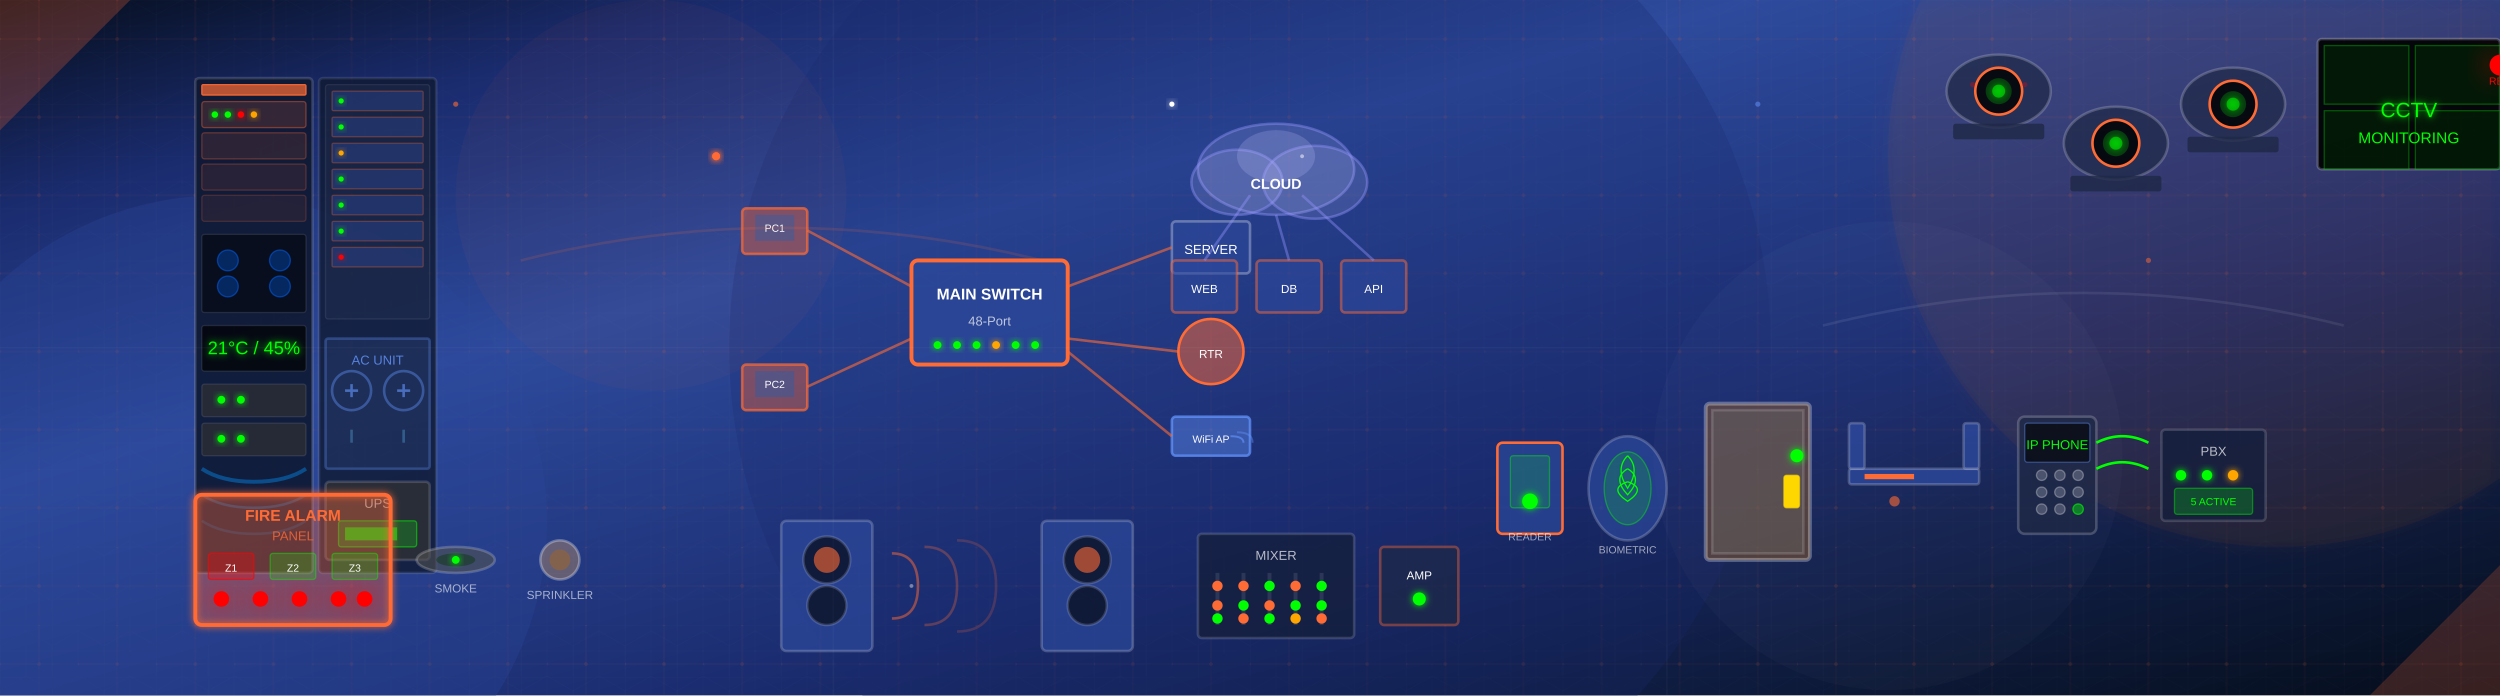
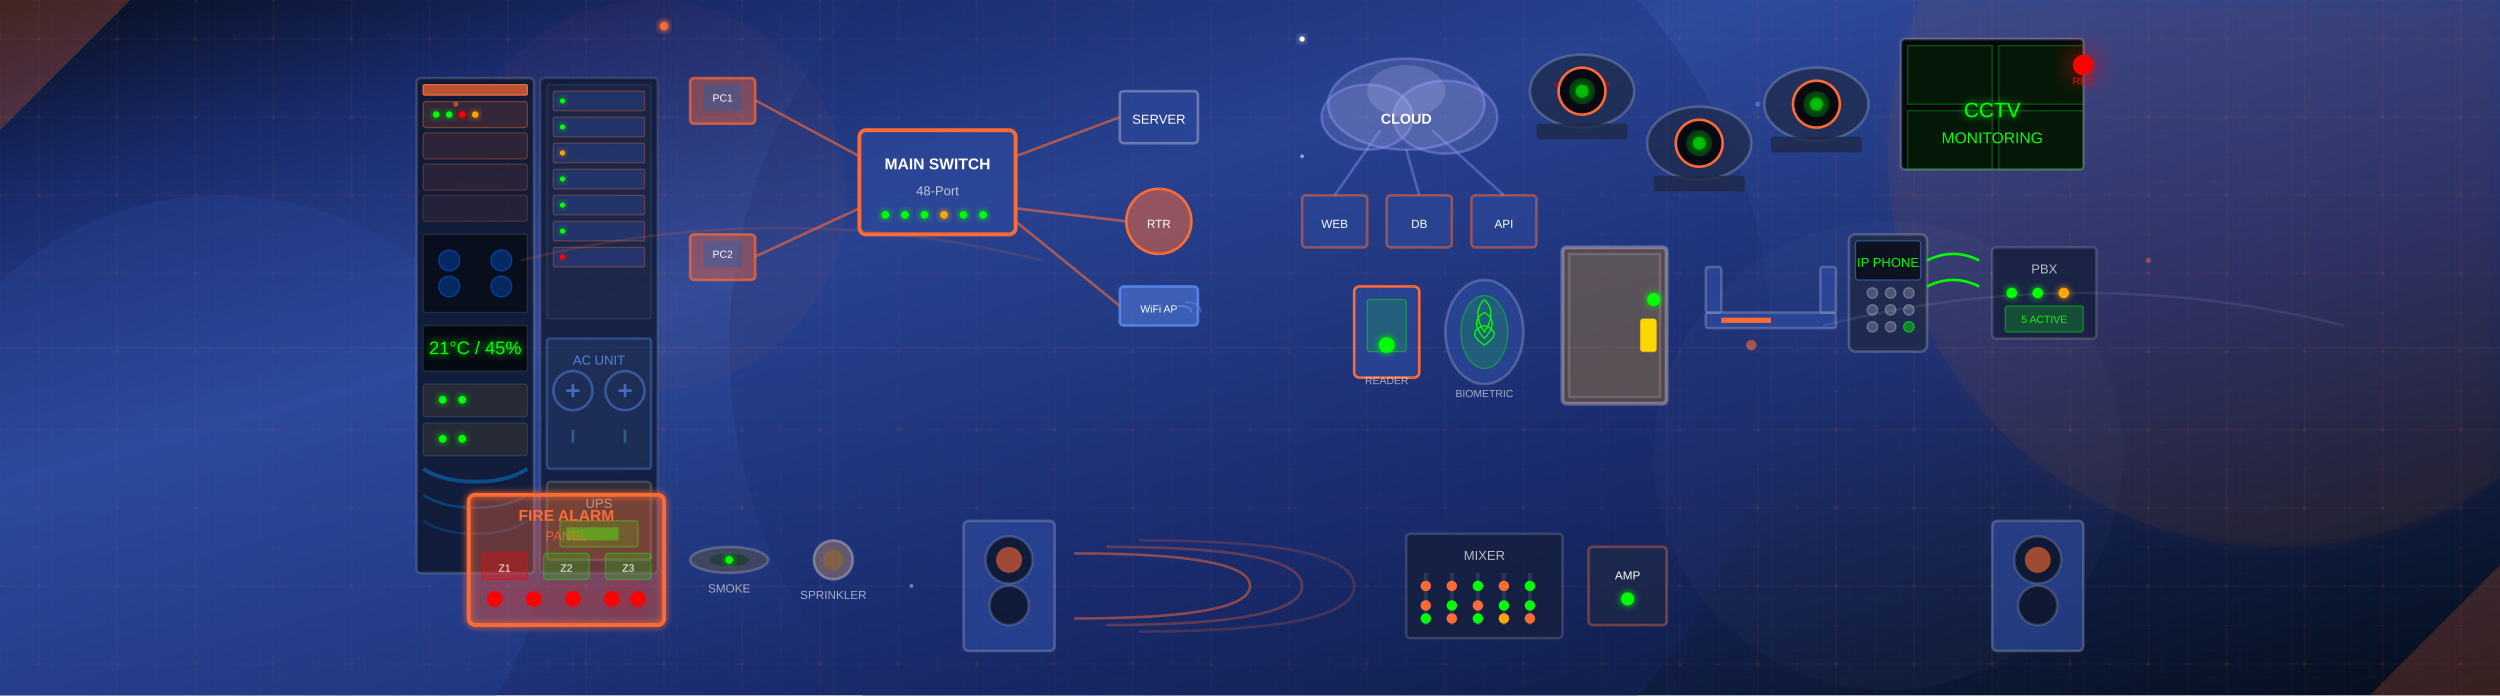
<svg xmlns="http://www.w3.org/2000/svg" viewBox="0 0 1920 534">
  <defs>
    <linearGradient id="mainGrad" x1="0%" y1="0%" x2="100%" y2="100%">
      <stop offset="0%" style="stop-color:#050D1A;stop-opacity:1" />
      <stop offset="15%" style="stop-color:#1A2B6D;stop-opacity:1" />
      <stop offset="35%" style="stop-color:#2D4A9C;stop-opacity:1" />
      <stop offset="65%" style="stop-color:#1A2B6D;stop-opacity:1" />
      <stop offset="85%" style="stop-color:#0D1A3A;stop-opacity:1" />
      <stop offset="100%" style="stop-color:#050D1A;stop-opacity:1" />
    </linearGradient>
    <linearGradient id="fireGrad" x1="0%" y1="0%" x2="100%" y2="100%">
      <stop offset="0%" style="stop-color:#FF6B35;stop-opacity:0.8" />
      <stop offset="50%" style="stop-color:#FF4444;stop-opacity:0.5" />
      <stop offset="100%" style="stop-color:#CC0000;stop-opacity:0.3" />
    </linearGradient>
    <linearGradient id="successGrad" x1="0%" y1="0%" x2="0%" y2="100%">
      <stop offset="0%" style="stop-color:#00FF00;stop-opacity:0.6" />
      <stop offset="100%" style="stop-color:#00CC00;stop-opacity:0.3" />
    </linearGradient>
    <pattern id="techGrid" width="40" height="40" patternUnits="userSpaceOnUse">
      <path d="M 40 0 L 0 0 0 40" fill="none" stroke="rgba(255,255,255,0.02)" stroke-width="0.5" />
      <circle cx="20" cy="20" r="0.5" fill="rgba(255,255,255,0.03)" />
      <line x1="0" y1="20" x2="40" y2="20" stroke="rgba(255,255,255,0.015)" stroke-width="0.3" />
      <line x1="20" y1="0" x2="20" y2="40" stroke="rgba(255,255,255,0.015)" stroke-width="0.3" />
    </pattern>
    <pattern id="circuitPattern" x="0" y="0" width="60" height="60" patternUnits="userSpaceOnUse">
      <path d="M 0 30 L 30 30 L 30 0" stroke="rgba(255,107,53,0.06)" stroke-width="1" fill="none" />
      <path d="M 60 30 L 30 30 L 30 60" stroke="rgba(255,107,53,0.04)" stroke-width="1" fill="none" />
      <circle cx="30" cy="30" r="1.5" fill="rgba(255,107,53,0.1)" />
      <circle cx="0" cy="30" r="1" fill="rgba(255,107,53,0.08)" />
      <circle cx="30" cy="0" r="1" fill="rgba(255,107,53,0.08)" />
    </pattern>
    <pattern id="hexPattern" x="0" y="0" width="40" height="34.6" patternUnits="userSpaceOnUse">
      <polygon points="20 0 40 11.5 40 34.6 20 46.1 0 34.6 0 11.5" fill="none" stroke="rgba(255,255,255,0.015)" stroke-width="0.5" />
    </pattern>
    <filter id="glow" x="-50%" y="-50%" width="200%" height="200%">
      <feGaussianBlur stdDeviation="3" result="coloredBlur" />
      <feMerge>
        <feMergeNode in="coloredBlur" />
        <feMergeNode in="SourceGraphic" />
      </feMerge>
    </filter>
    <filter id="strongGlow" x="-100%" y="-100%" width="300%" height="300%">
      <feGaussianBlur stdDeviation="8" result="coloredBlur" />
      <feMerge>
        <feMergeNode in="coloredBlur" />
        <feMergeNode in="SourceGraphic" />
      </feMerge>
    </filter>
    <filter id="fireGlow" x="-100%" y="-100%" width="300%" height="300%">
      <feGaussianBlur stdDeviation="10" result="coloredBlur" />
      <feMerge>
        <feMergeNode in="coloredBlur" />
        <feMergeNode in="SourceGraphic" />
      </feMerge>
    </filter>
  </defs>
  <rect width="1920" height="534" fill="url(#mainGrad)" />
  <rect width="1920" height="534" fill="url(#techGrid)" />
  <rect width="1920" height="534" fill="url(#circuitPattern)" />
  <rect width="1920" height="534" fill="url(#hexPattern)" />
  <circle cx="1750" cy="120" r="300" fill="rgba(255,107,53,0.05)" filter="url(#strongGlow)" />
  <circle cx="170" cy="400" r="250" fill="rgba(45,73,156,0.3)" />
  <circle cx="960" cy="267" r="400" fill="rgba(26,43,109,0.25)" />
  <circle cx="500" cy="150" r="150" fill="rgba(255,107,53,0.04)" />
  <circle cx="1450" cy="350" r="180" fill="rgba(255,255,255,0.02)" />
-   <g transform="translate(150, 60)">
+   <g transform="translate(320, 60)">
    <rect x="0" y="0" width="90" height="380" fill="rgba(15,25,50,0.9)" stroke="rgba(255,255,255,0.15)" stroke-width="2" rx="3" />
    <rect x="5" y="5" width="80" height="8" fill="rgba(255,107,53,0.7)" stroke="rgba(255,107,53,0.9)" stroke-width="1" rx="1" />
    <rect x="5" y="18" width="80" height="20" fill="rgba(255,107,53,0.15)" stroke="rgba(255,107,53,0.4)" stroke-width="1" rx="2" />
    <rect x="5" y="42" width="80" height="20" fill="rgba(255,107,53,0.12)" stroke="rgba(255,107,53,0.3)" stroke-width="1" rx="2" />
    <rect x="5" y="66" width="80" height="20" fill="rgba(255,107,53,0.1)" stroke="rgba(255,107,53,0.25)" stroke-width="1" rx="2" />
    <rect x="5" y="90" width="80" height="20" fill="rgba(255,107,53,0.08)" stroke="rgba(255,107,53,0.2)" stroke-width="1" rx="2" />
    <circle cx="15" cy="28" r="2.5" fill="#00FF00" filter="url(#glow)">
      <animate attributeName="opacity" values="1;0.3;1" dur="0.8s" repeatCount="indefinite" />
    </circle>
    <circle cx="25" cy="28" r="2.5" fill="#00FF00" filter="url(#glow)">
      <animate attributeName="opacity" values="0.3;1;0.3" dur="1s" repeatCount="indefinite" />
    </circle>
    <circle cx="35" cy="28" r="2.5" fill="#FF0000" filter="url(#glow)">
      <animate attributeName="opacity" values="1;0.4;1" dur="0.6s" repeatCount="indefinite" />
    </circle>
    <circle cx="45" cy="28" r="2.5" fill="#FFA500" filter="url(#glow)">
      <animate attributeName="opacity" values="0.5;1;0.5" dur="1.2s" repeatCount="indefinite" />
    </circle>
    <rect x="5" y="120" width="80" height="60" fill="rgba(0,0,0,0.5)" stroke="rgba(255,255,255,0.1)" stroke-width="1" rx="2" />
    <circle cx="25" cy="140" r="8" fill="rgba(0,100,255,0.3)" stroke="rgba(0,100,255,0.5)" stroke-width="1" />
    <circle cx="25" cy="160" r="8" fill="rgba(0,100,255,0.3)" stroke="rgba(0,100,255,0.5)" stroke-width="1" />
    <circle cx="65" cy="140" r="8" fill="rgba(0,100,255,0.3)" stroke="rgba(0,100,255,0.5)" stroke-width="1" />
    <circle cx="65" cy="160" r="8" fill="rgba(0,100,255,0.3)" stroke="rgba(0,100,255,0.5)" stroke-width="1" />
    <rect x="5" y="190" width="80" height="35" fill="rgba(0,0,0,0.7)" stroke="rgba(255,255,255,0.1)" stroke-width="1" rx="2" />
    <text x="45" y="212" font-family="Arial" font-size="14" fill="#00FF00" text-anchor="middle" filter="url(#glow)">21°C / 45%</text>
    <rect x="5" y="235" width="80" height="25" fill="rgba(50,50,50,0.6)" stroke="rgba(255,255,255,0.1)" stroke-width="1" rx="2" />
    <circle cx="20" cy="247" r="3" fill="#00FF00" filter="url(#glow)" />
    <circle cx="35" cy="247" r="3" fill="#00FF00" filter="url(#glow)" />
    <rect x="5" y="265" width="80" height="25" fill="rgba(50,50,50,0.6)" stroke="rgba(255,255,255,0.1)" stroke-width="1" rx="2" />
    <circle cx="20" cy="277" r="3" fill="#00FF00" filter="url(#glow)" />
    <circle cx="35" cy="277" r="3" fill="#00FF00" filter="url(#glow)" />
    <path d="M 5 300 Q 20 310 45 310 T 85 300" stroke="rgba(0,150,255,0.4)" stroke-width="3" fill="none" />
    <path d="M 5 320 Q 20 330 45 330 T 85 320" stroke="rgba(0,150,255,0.3)" stroke-width="2" fill="none" />
    <path d="M 5 340 Q 20 350 45 350 T 85 340" stroke="rgba(0,150,255,0.2)" stroke-width="2" fill="none" />
    <rect x="95" y="0" width="90" height="380" fill="rgba(15,25,50,0.8)" stroke="rgba(255,255,255,0.1)" stroke-width="2" rx="3" />
    <rect x="100" y="5" width="80" height="180" fill="rgba(255,255,255,0.03)" stroke="rgba(255,255,255,0.08)" stroke-width="1" rx="2" />
    <g>
      <rect x="105" y="10" width="70" height="15" fill="rgba(45,73,156,0.4)" stroke="rgba(255,107,53,0.3)" stroke-width="1" rx="1" />
      <circle cx="112" cy="17.5" r="2" fill="#00FF00" filter="url(#glow)" />
    </g>
    <g transform="translate(0, 20)">
      <rect x="105" y="10" width="70" height="15" fill="rgba(45,73,156,0.4)" stroke="rgba(255,107,53,0.3)" stroke-width="1" rx="1" />
      <circle cx="112" cy="17.5" r="2" fill="#00FF00" filter="url(#glow)" />
    </g>
    <g transform="translate(0, 40)">
      <rect x="105" y="10" width="70" height="15" fill="rgba(45,73,156,0.4)" stroke="rgba(255,107,53,0.3)" stroke-width="1" rx="1" />
      <circle cx="112" cy="17.5" r="2" fill="#FFA500" filter="url(#glow)" />
    </g>
    <g transform="translate(0, 60)">
      <rect x="105" y="10" width="70" height="15" fill="rgba(45,73,156,0.4)" stroke="rgba(255,107,53,0.3)" stroke-width="1" rx="1" />
      <circle cx="112" cy="17.5" r="2" fill="#00FF00" filter="url(#glow)" />
    </g>
    <g transform="translate(0, 80)">
      <rect x="105" y="10" width="70" height="15" fill="rgba(45,73,156,0.4)" stroke="rgba(255,107,53,0.3)" stroke-width="1" rx="1" />
      <circle cx="112" cy="17.5" r="2" fill="#00FF00" filter="url(#glow)" />
    </g>
    <g transform="translate(0, 100)">
      <rect x="105" y="10" width="70" height="15" fill="rgba(45,73,156,0.4)" stroke="rgba(255,107,53,0.3)" stroke-width="1" rx="1" />
      <circle cx="112" cy="17.5" r="2" fill="#00FF00" filter="url(#glow)" />
    </g>
    <g transform="translate(0, 120)">
      <rect x="105" y="10" width="70" height="15" fill="rgba(45,73,156,0.4)" stroke="rgba(255,107,53,0.3)" stroke-width="1" rx="1" />
      <circle cx="112" cy="17.5" r="2" fill="#FF0000" filter="url(#glow)" />
    </g>
    <rect x="100" y="200" width="80" height="100" fill="rgba(100,150,255,0.1)" stroke="rgba(100,150,255,0.3)" stroke-width="2" rx="2" />
    <text x="140" y="220" font-family="Arial" font-size="10" fill="rgba(100,150,255,0.8)" text-anchor="middle">AC UNIT</text>
    <circle cx="120" cy="240" r="15" fill="none" stroke="rgba(100,150,255,0.4)" stroke-width="2">
      <animate attributeName="r" values="15;18;15" dur="2s" repeatCount="indefinite" />
    </circle>
    <path d="M 115 240 L 125 240 M 120 235 L 120 245" stroke="rgba(100,150,255,0.6)" stroke-width="2" />
    <circle cx="160" cy="240" r="15" fill="none" stroke="rgba(100,150,255,0.4)" stroke-width="2">
      <animate attributeName="r" values="15;18;15" dur="2s" repeatCount="indefinite" begin="0.5s" />
    </circle>
    <path d="M 155 240 L 165 240 M 160 235 L 160 245" stroke="rgba(100,150,255,0.6)" stroke-width="2" />
    <path d="M 120 270 L 120 280" stroke="rgba(100,200,255,0.3)" stroke-width="2" marker-end="url(#arrowhead)" />
    <path d="M 160 270 L 160 280" stroke="rgba(100,200,255,0.3)" stroke-width="2" />
    <rect x="100" y="310" width="80" height="60" fill="rgba(50,50,50,0.7)" stroke="rgba(255,255,255,0.15)" stroke-width="2" rx="3" />
    <text x="140" y="330" font-family="Arial" font-size="10" fill="rgba(255,255,255,0.6)" text-anchor="middle">UPS</text>
    <rect x="110" y="340" width="60" height="20" fill="rgba(0,255,0,0.2)" stroke="rgba(0,255,0,0.5)" stroke-width="1" rx="2" />
    <rect x="115" y="345" width="40" height="10" fill="rgba(0,255,0,0.6)" />
  </g>
-   <g transform="translate(550, 120)">
+   <g transform="translate(510, 20)">
    <rect x="150" y="80" width="120" height="80" fill="rgba(45,73,156,0.7)" stroke="#FF6B35" stroke-width="3" rx="5" />
    <text x="210" y="110" font-family="Arial" font-size="12" fill="white" text-anchor="middle" font-weight="bold">MAIN SWITCH</text>
    <text x="210" y="130" font-family="Arial" font-size="10" fill="rgba(255,255,255,0.7)" text-anchor="middle">48-Port</text>
    <g transform="translate(160, 140)">
      <circle cx="10" cy="5" r="3" fill="#00FF00" filter="url(#glow)" />
      <circle cx="25" cy="5" r="3" fill="#00FF00" filter="url(#glow)" />
      <circle cx="40" cy="5" r="3" fill="#00FF00" filter="url(#glow)" />
      <circle cx="55" cy="5" r="3" fill="#FFA500" filter="url(#glow)" />
      <circle cx="70" cy="5" r="3" fill="#00FF00" filter="url(#glow)" />
      <circle cx="85" cy="5" r="3" fill="#00FF00" filter="url(#glow)" />
    </g>
    <g>
      <rect x="20" y="40" width="50" height="35" fill="rgba(255,107,53,0.4)" stroke="rgba(255,107,53,0.7)" stroke-width="2" rx="3" />
      <rect x="30" y="45" width="30" height="20" fill="rgba(0,100,200,0.3)" />
      <text x="45" y="58" font-family="Arial" font-size="8" fill="white" text-anchor="middle">PC1</text>
      <rect x="20" y="160" width="50" height="35" fill="rgba(255,107,53,0.4)" stroke="rgba(255,107,53,0.7)" stroke-width="2" rx="3" />
      <rect x="30" y="165" width="30" height="20" fill="rgba(0,100,200,0.3)" />
      <text x="45" y="178" font-family="Arial" font-size="8" fill="white" text-anchor="middle">PC2</text>
      <rect x="350" y="50" width="60" height="40" fill="rgba(45,73,156,0.6)" stroke="rgba(255,255,255,0.3)" stroke-width="2" rx="3" />
      <text x="380" y="75" font-family="Arial" font-size="10" fill="white" text-anchor="middle">SERVER</text>
      <circle cx="380" cy="150" r="25" fill="rgba(255,107,53,0.5)" stroke="#FF6B35" stroke-width="2" />
      <text x="380" y="155" font-family="Arial" font-size="9" fill="white" text-anchor="middle">RTR</text>
      <rect x="350" y="200" width="60" height="30" fill="rgba(100,150,255,0.4)" stroke="rgba(100,150,255,0.7)" stroke-width="2" rx="3" />
      <text x="380" y="220" font-family="Arial" font-size="8" fill="white" text-anchor="middle">WiFi AP</text>
      <path d="M 395 215 Q 405 215 405 220" stroke="rgba(100,150,255,0.6)" stroke-width="1.5" fill="none" />
      <path d="M 400 212 Q 412 212 412 220" stroke="rgba(100,150,255,0.4)" stroke-width="1.5" fill="none" />
    </g>
    <line x1="70" y1="57" x2="150" y2="100" stroke="rgba(255,107,53,0.6)" stroke-width="2" />
    <line x1="70" y1="177" x2="150" y2="140" stroke="rgba(255,107,53,0.6)" stroke-width="2" />
    <line x1="270" y1="100" x2="350" y2="70" stroke="rgba(255,107,53,0.6)" stroke-width="2" />
    <line x1="270" y1="140" x2="355" y2="150" stroke="rgba(255,107,53,0.6)" stroke-width="2" />
    <line x1="270" y1="150" x2="350" y2="215" stroke="rgba(255,107,53,0.6)" stroke-width="2" />
    <circle r="3" fill="#FF6B35" filter="url(#glow)">
      <animateMotion dur="3s" repeatCount="indefinite" path="M 70 57 L 150 100 L 350 70" />
    </circle>
    <circle r="3" fill="#FF6B35" filter="url(#glow)">
      <animateMotion dur="2.5s" repeatCount="indefinite" path="M 70 177 L 150 140 L 355 150" />
    </circle>
  </g>
-   <g transform="translate(900, 80)">
+   <g transform="translate(1000, 30)">
    <ellipse cx="80" cy="50" rx="60" ry="35" fill="rgba(200,200,255,0.15)" stroke="rgba(150,150,255,0.4)" stroke-width="2" />
    <ellipse cx="50" cy="60" rx="35" ry="25" fill="rgba(200,200,255,0.15)" stroke="rgba(150,150,255,0.4)" stroke-width="2" />
    <ellipse cx="110" cy="60" rx="40" ry="28" fill="rgba(200,200,255,0.15)" stroke="rgba(150,150,255,0.4)" stroke-width="2" />
    <ellipse cx="80" cy="40" rx="30" ry="20" fill="rgba(200,200,255,0.2)" />
    <text x="80" y="65" font-family="Arial" font-size="11" fill="white" text-anchor="middle" font-weight="bold">CLOUD</text>
    <rect x="0" y="120" width="50" height="40" fill="rgba(45,73,156,0.6)" stroke="rgba(255,107,53,0.5)" stroke-width="2" rx="3" />
    <text x="25" y="145" font-family="Arial" font-size="9" fill="white" text-anchor="middle">WEB</text>
    <rect x="65" y="120" width="50" height="40" fill="rgba(45,73,156,0.6)" stroke="rgba(255,107,53,0.5)" stroke-width="2" rx="3" />
    <text x="90" y="145" font-family="Arial" font-size="9" fill="white" text-anchor="middle">DB</text>
    <rect x="130" y="120" width="50" height="40" fill="rgba(45,73,156,0.6)" stroke="rgba(255,107,53,0.5)" stroke-width="2" rx="3" />
    <text x="155" y="145" font-family="Arial" font-size="9" fill="white" text-anchor="middle">API</text>
    <line x1="25" y1="120" x2="60" y2="70" stroke="rgba(150,150,255,0.4)" stroke-width="2" />
    <line x1="90" y1="120" x2="80" y2="85" stroke="rgba(150,150,255,0.4)" stroke-width="2" />
    <line x1="155" y1="120" x2="100" y2="70" stroke="rgba(150,150,255,0.4)" stroke-width="2" />
    <circle r="2" fill="white" filter="url(#glow)">
      <animateMotion dur="2s" repeatCount="indefinite" path="M 25 120 L 60 70" />
    </circle>
  </g>
-   <g transform="translate(1500, 40)">
+   <g transform="translate(1180, 40)">
    <g>
      <ellipse cx="35" cy="30" rx="40" ry="28" fill="rgba(30,40,70,0.7)" stroke="rgba(255,255,255,0.2)" stroke-width="2" />
      <circle cx="35" cy="30" r="18" fill="rgba(0,0,0,0.8)" stroke="#FF6B35" stroke-width="2" />
      <circle cx="35" cy="30" r="10" fill="rgba(0,255,0,0.2)" />
      <circle cx="35" cy="30" r="5" fill="rgba(0,255,0,0.5)" filter="url(#glow)" />
      <rect x="0" y="55" width="70" height="12" fill="rgba(30,40,70,0.8)" rx="2" />
      <circle cx="15" cy="25" r="2" fill="rgba(255,0,0,0.3)" />
      <circle cx="55" cy="25" r="2" fill="rgba(255,0,0,0.3)" />
    </g>
    <g transform="translate(90, 40)">
      <ellipse cx="35" cy="30" rx="40" ry="28" fill="rgba(30,40,70,0.7)" stroke="rgba(255,255,255,0.2)" stroke-width="2" />
      <circle cx="35" cy="30" r="18" fill="rgba(0,0,0,0.8)" stroke="#FF6B35" stroke-width="2" />
      <circle cx="35" cy="30" r="10" fill="rgba(0,255,0,0.2)" />
      <circle cx="35" cy="30" r="5" fill="rgba(0,255,0,0.5)" filter="url(#glow)" />
      <rect x="0" y="55" width="70" height="12" fill="rgba(30,40,70,0.8)" rx="2" />
    </g>
    <g transform="translate(180, 10)">
      <ellipse cx="35" cy="30" rx="40" ry="28" fill="rgba(30,40,70,0.7)" stroke="rgba(255,255,255,0.2)" stroke-width="2" />
      <circle cx="35" cy="30" r="18" fill="rgba(0,0,0,0.8)" stroke="#FF6B35" stroke-width="2" />
      <circle cx="35" cy="30" r="10" fill="rgba(0,255,0,0.2)" />
      <circle cx="35" cy="30" r="5" fill="rgba(0,255,0,0.5)" filter="url(#glow)" />
      <rect x="0" y="55" width="70" height="12" fill="rgba(30,40,70,0.8)" rx="2" />
    </g>
    <rect x="280" y="-10" width="140" height="100" fill="rgba(0,0,0,0.9)" stroke="rgba(255,255,255,0.2)" stroke-width="2" rx="3" />
    <rect x="285" y="-5" width="65" height="45" fill="rgba(0,50,0,0.4)" stroke="rgba(0,255,0,0.3)" stroke-width="1" />
    <rect x="355" y="-5" width="65" height="45" fill="rgba(0,50,0,0.4)" stroke="rgba(0,255,0,0.3)" stroke-width="1" />
    <rect x="285" y="45" width="65" height="45" fill="rgba(0,50,0,0.4)" stroke="rgba(0,255,0,0.3)" stroke-width="1" />
    <rect x="355" y="45" width="65" height="45" fill="rgba(0,50,0,0.4)" stroke="rgba(0,255,0,0.3)" stroke-width="1" />
    <text x="350" y="50" font-family="Arial" font-size="16" fill="#00FF00" text-anchor="middle" filter="url(#glow)">CCTV</text>
    <text x="350" y="70" font-family="Arial" font-size="12" fill="#00FF00" text-anchor="middle">MONITORING</text>
    <circle cx="420" cy="10" r="8" fill="#FF0000" filter="url(#fireGlow)">
      <animate attributeName="opacity" values="1;0.3;1" dur="1s" repeatCount="indefinite" />
    </circle>
    <text x="420" y="25" font-family="Arial" font-size="8" fill="#FF0000" text-anchor="middle">REC</text>
  </g>
-   <g transform="translate(150, 380)">
+   <g transform="translate(360, 380)">
    <rect x="0" y="0" width="150" height="100" fill="rgba(255,107,53,0.2)" stroke="#FF6B35" stroke-width="3" rx="5" filter="url(#glow)" />
    <text x="75" y="20" font-family="Arial" font-size="12" fill="#FF6B35" text-anchor="middle" font-weight="bold">FIRE ALARM</text>
    <text x="75" y="35" font-family="Arial" font-size="10" fill="rgba(255,107,53,0.8)" text-anchor="middle">PANEL</text>
    <rect x="10" y="45" width="35" height="20" fill="rgba(255,0,0,0.3)" stroke="rgba(255,0,0,0.6)" stroke-width="1" rx="2" />
    <text x="27.5" y="59" font-family="Arial" font-size="8" fill="white" text-anchor="middle">Z1</text>
    <rect x="57.5" y="45" width="35" height="20" fill="rgba(0,255,0,0.2)" stroke="rgba(0,255,0,0.4)" stroke-width="1" rx="2" />
    <text x="75" y="59" font-family="Arial" font-size="8" fill="white" text-anchor="middle">Z2</text>
    <rect x="105" y="45" width="35" height="20" fill="rgba(0,255,0,0.2)" stroke="rgba(0,255,0,0.4)" stroke-width="1" rx="2" />
    <text x="122.5" y="59" font-family="Arial" font-size="8" fill="white" text-anchor="middle">Z3</text>
    <circle cx="20" cy="80" r="6" fill="#FF0000" filter="url(#fireGlow)">
      <animate attributeName="opacity" values="1;0.2;1" dur="0.4s" repeatCount="indefinite" />
    </circle>
    <circle cx="50" cy="80" r="6" fill="#FF0000" filter="url(#fireGlow)">
      <animate attributeName="opacity" values="0.2;1;0.2" dur="0.4s" repeatCount="indefinite" />
    </circle>
    <circle cx="80" cy="80" r="6" fill="#FF0000" filter="url(#fireGlow)">
      <animate attributeName="opacity" values="1;0.2;1" dur="0.4s" repeatCount="indefinite" />
    </circle>
    <circle cx="110" cy="80" r="6" fill="#FF0000" filter="url(#fireGlow)">
      <animate attributeName="opacity" values="0.2;1;0.2" dur="0.4s" repeatCount="indefinite" />
    </circle>
    <circle cx="130" cy="80" r="6" fill="#FF0000" filter="url(#fireGlow)">
      <animate attributeName="opacity" values="1;0.2;1" dur="0.4s" repeatCount="indefinite" />
    </circle>
    <ellipse cx="200" cy="50" rx="30" ry="10" fill="rgba(80,80,80,0.6)" stroke="rgba(255,255,255,0.2)" stroke-width="2" />
    <ellipse cx="200" cy="50" rx="15" ry="5" fill="rgba(0,50,0,0.4)" />
    <circle cx="200" cy="50" r="3" fill="#00FF00" filter="url(#glow)" />
    <text x="200" y="75" font-family="Arial" font-size="9" fill="rgba(255,255,255,0.6)" text-anchor="middle">SMOKE</text>
    <circle cx="280" cy="50" r="15" fill="rgba(200,150,100,0.4)" stroke="rgba(255,255,255,0.3)" stroke-width="2" />
    <circle cx="280" cy="50" r="8" fill="rgba(150,100,50,0.6)" />
    <text x="280" y="80" font-family="Arial" font-size="9" fill="rgba(255,255,255,0.6)" text-anchor="middle">SPRINKLER</text>
  </g>
-   <g transform="translate(600, 400)">
-     <rect x="0" y="0" width="70" height="100" fill="rgba(45,73,156,0.7)" stroke="rgba(255,255,255,0.2)" stroke-width="2" rx="4" />
-     <circle cx="35" cy="30" r="18" fill="rgba(0,0,0,0.6)" stroke="rgba(255,255,255,0.15)" stroke-width="2" />
-     <circle cx="35" cy="30" r="10" fill="rgba(255,107,53,0.6)" />
-     <circle cx="35" cy="65" r="15" fill="rgba(0,0,0,0.6)" stroke="rgba(255,255,255,0.15)" stroke-width="2" />
-     <path d="M 85 25 Q 105 25 105 50 Q 105 75 85 75" stroke="rgba(255,107,53,0.5)" stroke-width="2" fill="none">
+   <g transform="translate(760, 400)">
+     <g>
+       <rect x="-20" y="0" width="70" height="100" fill="rgba(45,73,156,0.7)" stroke="rgba(255,255,255,0.2)" stroke-width="2" rx="4" />
+       <circle cx="15" cy="30" r="18" fill="rgba(0,0,0,0.6)" stroke="rgba(255,255,255,0.15)" stroke-width="2" />
+       <circle cx="15" cy="30" r="10" fill="rgba(255,107,53,0.6)" />
+       <circle cx="15" cy="65" r="15" fill="rgba(0,0,0,0.6)" stroke="rgba(255,255,255,0.15)" stroke-width="2" />
+     </g>
+     <path d="M 65 25 Q 200 25 200 50 Q 200 75 65 75" stroke="rgba(255,107,53,0.5)" stroke-width="2" fill="none">
      <animate attributeName="opacity" values="0.3;0.7;0.3" dur="0.8s" repeatCount="indefinite" />
    </path>
-     <path d="M 110 20 Q 135 20 135 50 Q 135 80 110 80" stroke="rgba(255,107,53,0.3)" stroke-width="2" fill="none">
+     <path d="M 90 20 Q 240 20 240 50 Q 240 80 90 80" stroke="rgba(255,107,53,0.3)" stroke-width="2" fill="none">
      <animate attributeName="opacity" values="0.2;0.5;0.2" dur="0.8s" repeatCount="indefinite" begin="0.1s" />
    </path>
-     <path d="M 135 15 Q 165 15 165 50 Q 165 85 135 85" stroke="rgba(255,107,53,0.2)" stroke-width="2" fill="none">
+     <path d="M 115 15 Q 280 15 280 50 Q 280 85 115 85" stroke="rgba(255,107,53,0.2)" stroke-width="2" fill="none">
      <animate attributeName="opacity" values="0.1;0.4;0.1" dur="0.8s" repeatCount="indefinite" begin="0.2s" />
    </path>
-     <rect x="200" y="0" width="70" height="100" fill="rgba(45,73,156,0.7)" stroke="rgba(255,255,255,0.2)" stroke-width="2" rx="4" />
-     <circle cx="235" cy="30" r="18" fill="rgba(0,0,0,0.6)" stroke="rgba(255,255,255,0.15)" stroke-width="2" />
-     <circle cx="235" cy="30" r="10" fill="rgba(255,107,53,0.6)" />
-     <circle cx="235" cy="65" r="15" fill="rgba(0,0,0,0.6)" stroke="rgba(255,255,255,0.15)" stroke-width="2" />
+     <g>
+       <rect x="770" y="0" width="70" height="100" fill="rgba(45,73,156,0.7)" stroke="rgba(255,255,255,0.2)" stroke-width="2" rx="4" />
+       <circle cx="805" cy="30" r="18" fill="rgba(0,0,0,0.6)" stroke="rgba(255,255,255,0.15)" stroke-width="2" />
+       <circle cx="805" cy="30" r="10" fill="rgba(255,107,53,0.6)" />
+       <circle cx="805" cy="65" r="15" fill="rgba(0,0,0,0.6)" stroke="rgba(255,255,255,0.15)" stroke-width="2" />
+     </g>
    <rect x="320" y="10" width="120" height="80" fill="rgba(20,30,60,0.8)" stroke="rgba(255,255,255,0.15)" stroke-width="2" rx="3" />
    <text x="380" y="30" font-family="Arial" font-size="10" fill="rgba(255,255,255,0.7)" text-anchor="middle">MIXER</text>
    <g transform="translate(335, 40)">
      <line x1="0" y1="0" x2="0" y2="40" stroke="rgba(255,255,255,0.1)" stroke-width="3" />
      <circle cx="0" cy="10" r="4" fill="#FF6B35" />
      <circle cx="0" cy="25" r="4" fill="#FF6B35" />
      <circle cx="0" cy="35" r="4" fill="#00FF00" />
    </g>
    <g transform="translate(355, 40)">
      <line x1="0" y1="0" x2="0" y2="40" stroke="rgba(255,255,255,0.1)" stroke-width="3" />
      <circle cx="0" cy="10" r="4" fill="#FF6B35" />
      <circle cx="0" cy="25" r="4" fill="#00FF00" />
      <circle cx="0" cy="35" r="4" fill="#FF6B35" />
    </g>
    <g transform="translate(375, 40)">
      <line x1="0" y1="0" x2="0" y2="40" stroke="rgba(255,255,255,0.1)" stroke-width="3" />
      <circle cx="0" cy="10" r="4" fill="#00FF00" />
      <circle cx="0" cy="25" r="4" fill="#FF6B35" />
      <circle cx="0" cy="35" r="4" fill="#00FF00" />
    </g>
    <g transform="translate(395, 40)">
      <line x1="0" y1="0" x2="0" y2="40" stroke="rgba(255,255,255,0.1)" stroke-width="3" />
      <circle cx="0" cy="10" r="4" fill="#FF6B35" />
      <circle cx="0" cy="25" r="4" fill="#00FF00" />
      <circle cx="0" cy="35" r="4" fill="#FFA500" />
    </g>
    <g transform="translate(415, 40)">
      <line x1="0" y1="0" x2="0" y2="40" stroke="rgba(255,255,255,0.1)" stroke-width="3" />
      <circle cx="0" cy="10" r="4" fill="#00FF00" />
      <circle cx="0" cy="25" r="4" fill="#00FF00" />
      <circle cx="0" cy="35" r="4" fill="#FF6B35" />
    </g>
    <rect x="460" y="20" width="60" height="60" fill="rgba(30,40,70,0.7)" stroke="rgba(255,107,53,0.4)" stroke-width="2" rx="3" />
    <text x="490" y="45" font-family="Arial" font-size="9" fill="white" text-anchor="middle">AMP</text>
    <circle cx="490" cy="60" r="5" fill="#00FF00" filter="url(#glow)" />
  </g>
-   <g transform="translate(1150, 320)">
+   <g transform="translate(1040, 200)">
    <rect x="0" y="20" width="50" height="70" fill="rgba(45,73,156,0.7)" stroke="#FF6B35" stroke-width="2" rx="4" />
    <rect x="10" y="30" width="30" height="40" fill="rgba(0,255,0,0.15)" stroke="rgba(0,255,0,0.4)" stroke-width="1" rx="2" />
    <circle cx="25" cy="65" r="6" fill="#00FF00" filter="url(#glow)">
      <animate attributeName="opacity" values="1;0.5;1" dur="1.5s" repeatCount="indefinite" />
    </circle>
    <text x="25" y="95" font-family="Arial" font-size="8" fill="rgba(255,255,255,0.6)" text-anchor="middle">READER</text>
    <ellipse cx="100" cy="55" rx="30" ry="40" fill="rgba(45,73,156,0.7)" stroke="rgba(255,255,255,0.2)" stroke-width="2" />
    <ellipse cx="100" cy="55" rx="18" ry="28" fill="rgba(0,255,0,0.15)" stroke="rgba(0,255,0,0.4)" stroke-width="1" />
    <path d="M 100 30 Q 90 40 100 55 Q 110 40 100 30" stroke="#00FF00" stroke-width="1" fill="none" />
    <path d="M 100 40 Q 88 47 100 60 Q 112 47 100 40" stroke="#00FF00" stroke-width="1" fill="none" />
    <path d="M 100 50 Q 85 55 100 65 Q 115 55 100 50" stroke="#00FF00" stroke-width="1" fill="none" />
    <text x="100" y="105" font-family="Arial" font-size="8" fill="rgba(255,255,255,0.6)" text-anchor="middle">BIOMETRIC</text>
    <rect x="160" y="-10" width="80" height="120" fill="rgba(139,90,43,0.5)" stroke="rgba(255,255,255,0.3)" stroke-width="3" rx="3" />
    <rect x="165" y="-5" width="70" height="110" fill="rgba(100,100,100,0.4)" stroke="rgba(255,255,255,0.15)" stroke-width="2" />
    <rect x="220" y="45" width="12" height="25" fill="#FFD700" stroke="rgba(255,215,0,0.6)" stroke-width="1" rx="2" />
    <circle cx="230" cy="30" r="5" fill="#00FF00" filter="url(#glow)" />
    <g transform="translate(270, 10)">
      <rect x="0" y="30" width="100" height="12" fill="rgba(45,73,156,0.8)" stroke="rgba(255,255,255,0.2)" stroke-width="2" rx="2" />
      <rect x="0" y="-5" width="12" height="35" fill="rgba(45,73,156,0.8)" stroke="rgba(255,255,255,0.2)" stroke-width="2" rx="2" />
      <rect x="88" y="-5" width="12" height="35" fill="rgba(45,73,156,0.8)" stroke="rgba(255,255,255,0.2)" stroke-width="2" rx="2" />
      <line x1="12" y1="36" x2="50" y2="36" stroke="#FF6B35" stroke-width="4">
        <animate attributeName="x2" values="50;70;50" dur="3s" repeatCount="indefinite" />
      </line>
      <circle cx="35" cy="55" r="4" fill="rgba(255,107,53,0.6)">
        <animate attributeName="cx" values="20;60;20" dur="3s" repeatCount="indefinite" />
      </circle>
    </g>
  </g>
-   <g transform="translate(1550, 320)">
+   <g transform="translate(1420, 180)">
    <rect x="0" y="0" width="60" height="90" fill="rgba(30,40,70,0.8)" stroke="rgba(255,255,255,0.2)" stroke-width="2" rx="5" />
    <rect x="5" y="5" width="50" height="30" fill="rgba(0,0,0,0.6)" stroke="rgba(100,150,255,0.4)" stroke-width="1" rx="2" />
    <text x="30" y="25" font-family="Arial" font-size="10" fill="#00FF00" text-anchor="middle">IP PHONE</text>
    <g transform="translate(10, 40)">
      <circle cx="8" cy="5" r="4" fill="rgba(255,255,255,0.2)" stroke="rgba(255,255,255,0.3)" stroke-width="1" />
      <circle cx="22" cy="5" r="4" fill="rgba(255,255,255,0.2)" stroke="rgba(255,255,255,0.3)" stroke-width="1" />
      <circle cx="36" cy="5" r="4" fill="rgba(255,255,255,0.2)" stroke="rgba(255,255,255,0.3)" stroke-width="1" />
      <circle cx="8" cy="18" r="4" fill="rgba(255,255,255,0.2)" stroke="rgba(255,255,255,0.3)" stroke-width="1" />
      <circle cx="22" cy="18" r="4" fill="rgba(255,255,255,0.2)" stroke="rgba(255,255,255,0.3)" stroke-width="1" />
      <circle cx="36" cy="18" r="4" fill="rgba(255,255,255,0.2)" stroke="rgba(255,255,255,0.3)" stroke-width="1" />
      <circle cx="8" cy="31" r="4" fill="rgba(255,255,255,0.2)" stroke="rgba(255,255,255,0.3)" stroke-width="1" />
      <circle cx="22" cy="31" r="4" fill="rgba(255,255,255,0.2)" stroke="rgba(255,255,255,0.3)" stroke-width="1" />
      <circle cx="36" cy="31" r="4" fill="rgba(0,255,0,0.4)" stroke="rgba(0,255,0,0.6)" stroke-width="1" />
    </g>
    <path d="M 60 20 Q 80 10 100 20" stroke="#00FF00" stroke-width="2" fill="none">
      <animate attributeName="d" values="M 60 20 Q 80 10 100 20;M 60 20 Q 80 30 100 20;M 60 20 Q 80 10 100 20" dur="1s" repeatCount="indefinite" />
    </path>
    <path d="M 60 40 Q 80 30 100 40" stroke="#00FF00" stroke-width="2" fill="none">
      <animate attributeName="d" values="M 60 40 Q 80 30 100 40;M 60 40 Q 80 50 100 40;M 60 40 Q 80 30 100 40" dur="1s" repeatCount="indefinite" begin="0.2s" />
    </path>
    <rect x="110" y="10" width="80" height="70" fill="rgba(20,30,60,0.8)" stroke="rgba(255,255,255,0.15)" stroke-width="2" rx="3" />
    <text x="150" y="30" font-family="Arial" font-size="10" fill="rgba(255,255,255,0.7)" text-anchor="middle">PBX</text>
    <circle cx="125" cy="45" r="4" fill="#00FF00" filter="url(#glow)" />
    <circle cx="145" cy="45" r="4" fill="#00FF00" filter="url(#glow)" />
    <circle cx="165" cy="45" r="4" fill="#FFA500" filter="url(#glow)" />
    <rect x="120" y="55" width="60" height="20" fill="rgba(0,255,0,0.2)" stroke="rgba(0,255,0,0.4)" stroke-width="1" rx="2" />
    <text x="150" y="68" font-family="Arial" font-size="8" fill="#00FF00" text-anchor="middle">5 ACTIVE</text>
  </g>
  <line x1="0" y1="267" x2="1920" y2="267" stroke="rgba(255,255,255,0.03)" stroke-width="1" />
  <line x1="640" y1="0" x2="640" y2="534" stroke="rgba(255,255,255,0.02)" stroke-width="1" />
  <line x1="1280" y1="0" x2="1280" y2="534" stroke="rgba(255,255,255,0.02)" stroke-width="1" />
  <path d="M 0 0 L 100 0 L 0 100 Z" fill="rgba(255,107,53,0.25)" />
  <path d="M 1920 534 L 1820 534 L 1920 434 Z" fill="rgba(255,107,53,0.2)" />
  <circle cx="350" cy="80" r="2" fill="rgba(255,107,53,0.6)">
    <animate attributeName="cy" values="80;70;80" dur="4s" repeatCount="indefinite" />
  </circle>
  <circle cx="1000" cy="120" r="1.5" fill="rgba(255,255,255,0.5)">
    <animate attributeName="cy" values="120;110;120" dur="5s" repeatCount="indefinite" />
  </circle>
  <circle cx="1650" cy="200" r="2" fill="rgba(255,107,53,0.5)">
    <animate attributeName="cy" values="200;190;200" dur="4.5s" repeatCount="indefinite" />
  </circle>
  <circle cx="700" cy="450" r="1.5" fill="rgba(255,255,255,0.4)">
    <animate attributeName="cy" values="450;440;450" dur="5.5s" repeatCount="indefinite" />
  </circle>
  <circle cx="1350" cy="80" r="2" fill="rgba(100,150,255,0.5)">
    <animate attributeName="cy" values="80;70;80" dur="4s" repeatCount="indefinite" />
  </circle>
  <path d="M 400 200 Q 600 150 800 200" stroke="rgba(255,107,53,0.15)" stroke-width="2" fill="none">
    <animate attributeName="stroke-dasharray" from="0,20" to="20,0" dur="4s" repeatCount="indefinite" />
  </path>
  <path d="M 1400 250 Q 1600 200 1800 250" stroke="rgba(255,255,255,0.08)" stroke-width="2" fill="none">
    <animate attributeName="stroke-dasharray" from="0,20" to="20,0" dur="5s" repeatCount="indefinite" />
  </path>
</svg>
